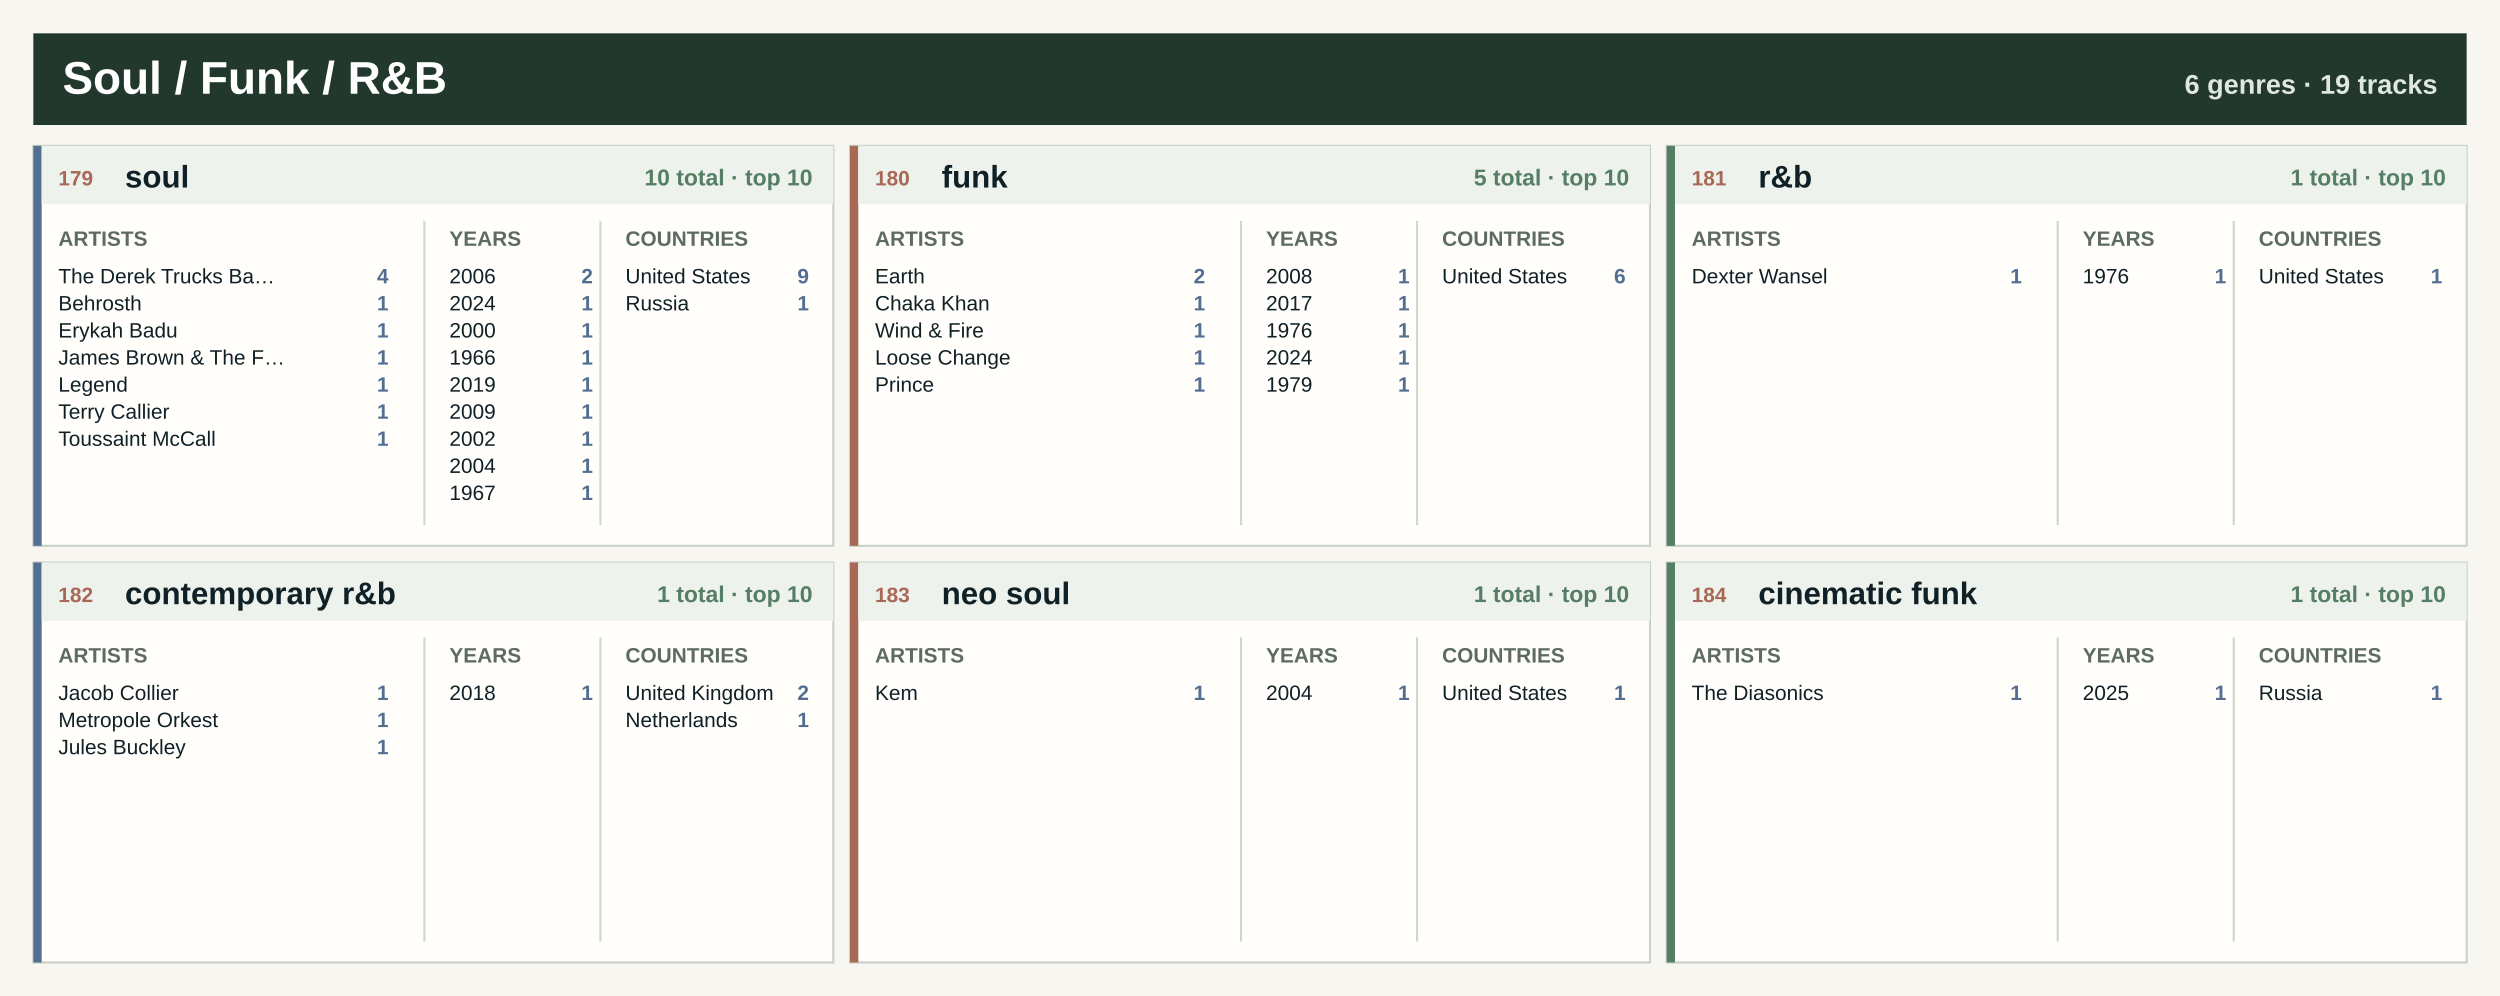
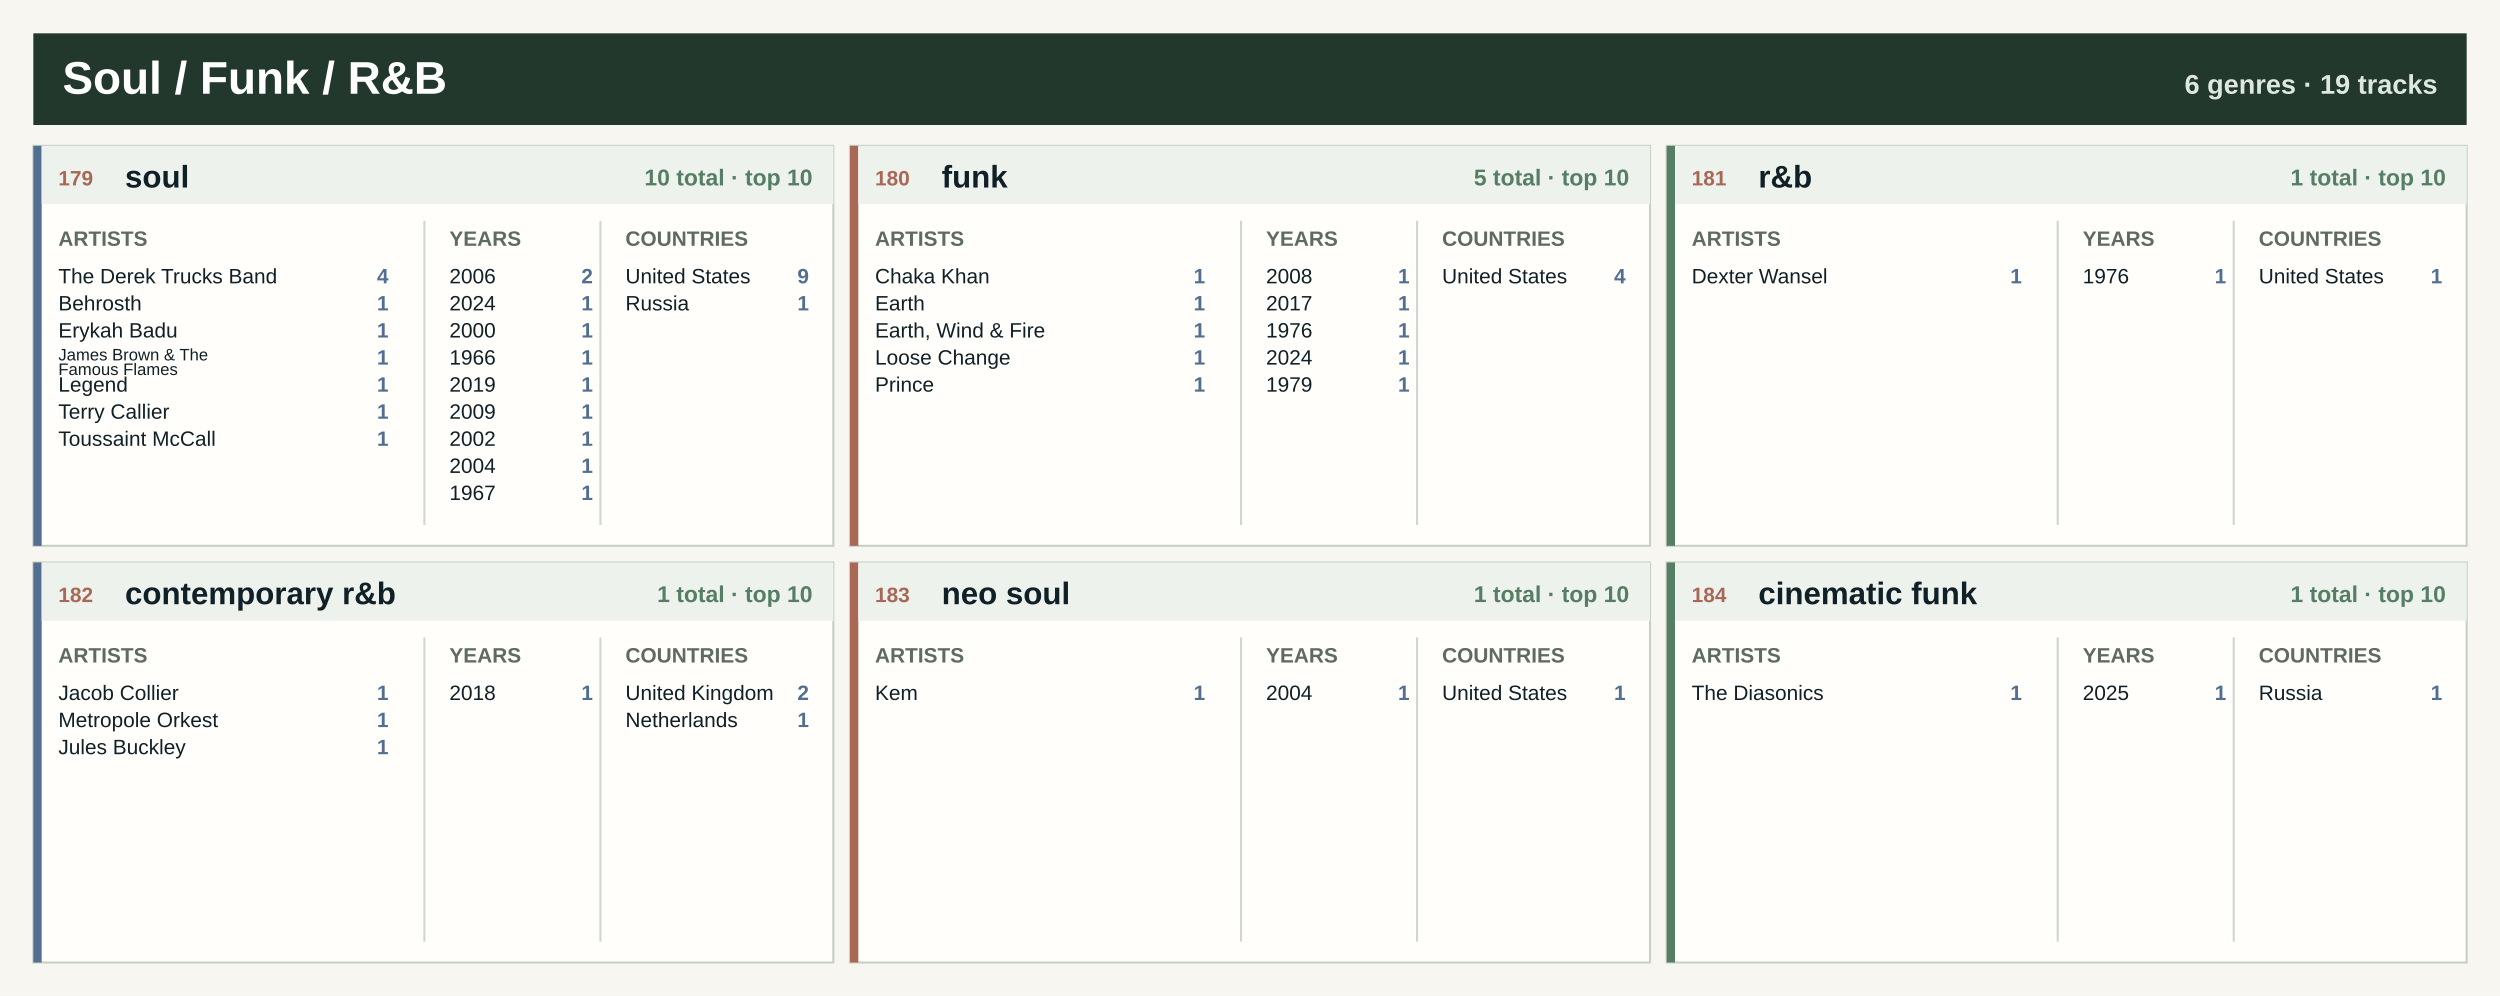
<svg xmlns="http://www.w3.org/2000/svg" width="1200" height="478" viewBox="0 0 1200 478" role="img" aria-label="Soul / Funk / R&amp;B genre atlas">
  <rect width="1200" height="478" fill="#f7f6f0" />
  <rect x="16" y="16" width="1168" height="44" fill="#22382d" />
  <text x="30.0" y="45.0" font-family="Segoe UI, Arial, sans-serif" font-size="22" font-weight="800" fill="#ffffff" text-anchor="start">Soul / Funk / R&amp;B</text>
  <text x="1170.0" y="45.0" font-family="Segoe UI, Arial, sans-serif" font-size="13" font-weight="800" fill="#dfe8df" text-anchor="end">6 genres · 19 tracks</text>
  <rect x="16.0" y="70.0" width="384.0" height="192" fill="#fffefa" stroke="#c7d0c7" />
  <rect x="16.0" y="70.0" width="4" height="192" fill="#526f92" />
  <rect x="20.0" y="70.0" width="380.0" height="28" fill="#edf2ed" />
  <text x="28.0" y="89.0" font-family="Segoe UI, Arial, sans-serif" font-size="10" font-weight="800" fill="#a96855" text-anchor="start">179</text>
  <text x="60.0" y="90.0" font-family="Segoe UI, Arial, sans-serif" font-size="15" font-weight="800" fill="#102027" text-anchor="start">soul</text>
  <text x="390.0" y="89.0" font-family="Segoe UI, Arial, sans-serif" font-size="11" font-weight="800" fill="#557e64" text-anchor="end">10 total · top 10</text>
  <text x="28.0" y="118.0" font-family="Segoe UI, Arial, sans-serif" font-size="10" font-weight="800" fill="#5d6b62" text-anchor="start">ARTISTS</text>
  <text x="215.7" y="118.0" font-family="Segoe UI, Arial, sans-serif" font-size="10" font-weight="800" fill="#5d6b62" text-anchor="start">YEARS</text>
  <text x="300.2" y="118.0" font-family="Segoe UI, Arial, sans-serif" font-size="10" font-weight="800" fill="#5d6b62" text-anchor="start">COUNTRIES</text>
  <line x1="203.7" y1="106" x2="203.7" y2="252" stroke="#cfd6ce" />
  <line x1="288.2" y1="106" x2="288.2" y2="252" stroke="#cfd6ce" />
-   <text x="28.0" y="136.0" font-family="Segoe UI, Arial, sans-serif" font-size="10" font-weight="400" fill="#102027" text-anchor="start">The Derek Trucks Ba…</text>
+   <text x="28.0" y="136.0" font-family="Segoe UI, Arial, sans-serif" font-size="10" font-weight="400" fill="#102027" text-anchor="start">The Derek Trucks Band</text>
  <text x="186.5" y="136.0" font-family="Segoe UI, Arial, sans-serif" font-size="10" font-weight="800" fill="#526f92" text-anchor="end">4</text>
  <text x="28.0" y="149.0" font-family="Segoe UI, Arial, sans-serif" font-size="10" font-weight="400" fill="#102027" text-anchor="start">Behrosth</text>
  <text x="186.5" y="149.0" font-family="Segoe UI, Arial, sans-serif" font-size="10" font-weight="800" fill="#526f92" text-anchor="end">1</text>
  <text x="28.0" y="162.0" font-family="Segoe UI, Arial, sans-serif" font-size="10" font-weight="400" fill="#102027" text-anchor="start">Erykah Badu</text>
  <text x="186.5" y="162.0" font-family="Segoe UI, Arial, sans-serif" font-size="10" font-weight="800" fill="#526f92" text-anchor="end">1</text>
-   <text x="28.0" y="175.0" font-family="Segoe UI, Arial, sans-serif" font-size="10" font-weight="400" fill="#102027" text-anchor="start">James Brown &amp; The F…</text>
+   <text x="28.0" y="173.0" font-family="Segoe UI, Arial, sans-serif" font-size="8" font-weight="400" fill="#102027" text-anchor="start">James Brown &amp; The</text>
+   <text x="28.0" y="180.0" font-family="Segoe UI, Arial, sans-serif" font-size="8" font-weight="400" fill="#102027" text-anchor="start">Famous Flames</text>
  <text x="186.5" y="175.0" font-family="Segoe UI, Arial, sans-serif" font-size="10" font-weight="800" fill="#526f92" text-anchor="end">1</text>
  <text x="28.0" y="188.0" font-family="Segoe UI, Arial, sans-serif" font-size="10" font-weight="400" fill="#102027" text-anchor="start">Legend</text>
  <text x="186.5" y="188.0" font-family="Segoe UI, Arial, sans-serif" font-size="10" font-weight="800" fill="#526f92" text-anchor="end">1</text>
  <text x="28.0" y="201.0" font-family="Segoe UI, Arial, sans-serif" font-size="10" font-weight="400" fill="#102027" text-anchor="start">Terry Callier</text>
  <text x="186.5" y="201.0" font-family="Segoe UI, Arial, sans-serif" font-size="10" font-weight="800" fill="#526f92" text-anchor="end">1</text>
  <text x="28.0" y="214.0" font-family="Segoe UI, Arial, sans-serif" font-size="10" font-weight="400" fill="#102027" text-anchor="start">Toussaint McCall</text>
  <text x="186.5" y="214.0" font-family="Segoe UI, Arial, sans-serif" font-size="10" font-weight="800" fill="#526f92" text-anchor="end">1</text>
  <text x="215.7" y="136.0" font-family="Segoe UI, Arial, sans-serif" font-size="10" font-weight="400" fill="#102027" text-anchor="start">2006</text>
  <text x="284.6" y="136.0" font-family="Segoe UI, Arial, sans-serif" font-size="10" font-weight="800" fill="#526f92" text-anchor="end">2</text>
  <text x="215.7" y="149.0" font-family="Segoe UI, Arial, sans-serif" font-size="10" font-weight="400" fill="#102027" text-anchor="start">2024</text>
  <text x="284.6" y="149.0" font-family="Segoe UI, Arial, sans-serif" font-size="10" font-weight="800" fill="#526f92" text-anchor="end">1</text>
  <text x="215.7" y="162.0" font-family="Segoe UI, Arial, sans-serif" font-size="10" font-weight="400" fill="#102027" text-anchor="start">2000</text>
  <text x="284.6" y="162.0" font-family="Segoe UI, Arial, sans-serif" font-size="10" font-weight="800" fill="#526f92" text-anchor="end">1</text>
  <text x="215.7" y="175.0" font-family="Segoe UI, Arial, sans-serif" font-size="10" font-weight="400" fill="#102027" text-anchor="start">1966</text>
  <text x="284.6" y="175.0" font-family="Segoe UI, Arial, sans-serif" font-size="10" font-weight="800" fill="#526f92" text-anchor="end">1</text>
  <text x="215.7" y="188.0" font-family="Segoe UI, Arial, sans-serif" font-size="10" font-weight="400" fill="#102027" text-anchor="start">2019</text>
  <text x="284.6" y="188.0" font-family="Segoe UI, Arial, sans-serif" font-size="10" font-weight="800" fill="#526f92" text-anchor="end">1</text>
  <text x="215.7" y="201.0" font-family="Segoe UI, Arial, sans-serif" font-size="10" font-weight="400" fill="#102027" text-anchor="start">2009</text>
  <text x="284.6" y="201.0" font-family="Segoe UI, Arial, sans-serif" font-size="10" font-weight="800" fill="#526f92" text-anchor="end">1</text>
  <text x="215.7" y="214.0" font-family="Segoe UI, Arial, sans-serif" font-size="10" font-weight="400" fill="#102027" text-anchor="start">2002</text>
  <text x="284.6" y="214.0" font-family="Segoe UI, Arial, sans-serif" font-size="10" font-weight="800" fill="#526f92" text-anchor="end">1</text>
  <text x="215.7" y="227.0" font-family="Segoe UI, Arial, sans-serif" font-size="10" font-weight="400" fill="#102027" text-anchor="start">2004</text>
  <text x="284.6" y="227.0" font-family="Segoe UI, Arial, sans-serif" font-size="10" font-weight="800" fill="#526f92" text-anchor="end">1</text>
  <text x="215.7" y="240.0" font-family="Segoe UI, Arial, sans-serif" font-size="10" font-weight="400" fill="#102027" text-anchor="start">1967</text>
  <text x="284.6" y="240.0" font-family="Segoe UI, Arial, sans-serif" font-size="10" font-weight="800" fill="#526f92" text-anchor="end">1</text>
  <text x="300.2" y="136.0" font-family="Segoe UI, Arial, sans-serif" font-size="10" font-weight="400" fill="#102027" text-anchor="start">United States</text>
  <text x="388.3" y="136.0" font-family="Segoe UI, Arial, sans-serif" font-size="10" font-weight="800" fill="#526f92" text-anchor="end">9</text>
  <text x="300.2" y="149.0" font-family="Segoe UI, Arial, sans-serif" font-size="10" font-weight="400" fill="#102027" text-anchor="start">Russia</text>
  <text x="388.3" y="149.0" font-family="Segoe UI, Arial, sans-serif" font-size="10" font-weight="800" fill="#526f92" text-anchor="end">1</text>
  <rect x="408.0" y="70.0" width="384.0" height="192" fill="#fffefa" stroke="#c7d0c7" />
  <rect x="408.0" y="70.0" width="4" height="192" fill="#a96855" />
  <rect x="412.0" y="70.0" width="380.0" height="28" fill="#edf2ed" />
  <text x="420.0" y="89.0" font-family="Segoe UI, Arial, sans-serif" font-size="10" font-weight="800" fill="#a96855" text-anchor="start">180</text>
  <text x="452.0" y="90.0" font-family="Segoe UI, Arial, sans-serif" font-size="15" font-weight="800" fill="#102027" text-anchor="start">funk</text>
  <text x="782.0" y="89.0" font-family="Segoe UI, Arial, sans-serif" font-size="11" font-weight="800" fill="#557e64" text-anchor="end">5 total · top 10</text>
  <text x="420.0" y="118.0" font-family="Segoe UI, Arial, sans-serif" font-size="10" font-weight="800" fill="#5d6b62" text-anchor="start">ARTISTS</text>
  <text x="607.7" y="118.0" font-family="Segoe UI, Arial, sans-serif" font-size="10" font-weight="800" fill="#5d6b62" text-anchor="start">YEARS</text>
  <text x="692.2" y="118.0" font-family="Segoe UI, Arial, sans-serif" font-size="10" font-weight="800" fill="#5d6b62" text-anchor="start">COUNTRIES</text>
  <line x1="595.7" y1="106" x2="595.7" y2="252" stroke="#cfd6ce" />
  <line x1="680.2" y1="106" x2="680.2" y2="252" stroke="#cfd6ce" />
-   <text x="420.0" y="136.0" font-family="Segoe UI, Arial, sans-serif" font-size="10" font-weight="400" fill="#102027" text-anchor="start">Earth</text>
-   <text x="578.5" y="136.0" font-family="Segoe UI, Arial, sans-serif" font-size="10" font-weight="800" fill="#526f92" text-anchor="end">2</text>
-   <text x="420.0" y="149.0" font-family="Segoe UI, Arial, sans-serif" font-size="10" font-weight="400" fill="#102027" text-anchor="start">Chaka Khan</text>
+   <text x="420.0" y="136.0" font-family="Segoe UI, Arial, sans-serif" font-size="10" font-weight="400" fill="#102027" text-anchor="start">Chaka Khan</text>
+   <text x="578.5" y="136.0" font-family="Segoe UI, Arial, sans-serif" font-size="10" font-weight="800" fill="#526f92" text-anchor="end">1</text>
+   <text x="420.0" y="149.0" font-family="Segoe UI, Arial, sans-serif" font-size="10" font-weight="400" fill="#102027" text-anchor="start">Earth</text>
  <text x="578.5" y="149.0" font-family="Segoe UI, Arial, sans-serif" font-size="10" font-weight="800" fill="#526f92" text-anchor="end">1</text>
-   <text x="420.0" y="162.0" font-family="Segoe UI, Arial, sans-serif" font-size="10" font-weight="400" fill="#102027" text-anchor="start">Wind &amp; Fire</text>
+   <text x="420.0" y="162.0" font-family="Segoe UI, Arial, sans-serif" font-size="10" font-weight="400" fill="#102027" text-anchor="start">Earth, Wind &amp; Fire</text>
  <text x="578.5" y="162.0" font-family="Segoe UI, Arial, sans-serif" font-size="10" font-weight="800" fill="#526f92" text-anchor="end">1</text>
  <text x="420.0" y="175.0" font-family="Segoe UI, Arial, sans-serif" font-size="10" font-weight="400" fill="#102027" text-anchor="start">Loose Change</text>
  <text x="578.5" y="175.0" font-family="Segoe UI, Arial, sans-serif" font-size="10" font-weight="800" fill="#526f92" text-anchor="end">1</text>
  <text x="420.0" y="188.0" font-family="Segoe UI, Arial, sans-serif" font-size="10" font-weight="400" fill="#102027" text-anchor="start">Prince</text>
  <text x="578.5" y="188.0" font-family="Segoe UI, Arial, sans-serif" font-size="10" font-weight="800" fill="#526f92" text-anchor="end">1</text>
  <text x="607.7" y="136.0" font-family="Segoe UI, Arial, sans-serif" font-size="10" font-weight="400" fill="#102027" text-anchor="start">2008</text>
  <text x="676.6" y="136.0" font-family="Segoe UI, Arial, sans-serif" font-size="10" font-weight="800" fill="#526f92" text-anchor="end">1</text>
  <text x="607.7" y="149.0" font-family="Segoe UI, Arial, sans-serif" font-size="10" font-weight="400" fill="#102027" text-anchor="start">2017</text>
  <text x="676.6" y="149.0" font-family="Segoe UI, Arial, sans-serif" font-size="10" font-weight="800" fill="#526f92" text-anchor="end">1</text>
  <text x="607.7" y="162.0" font-family="Segoe UI, Arial, sans-serif" font-size="10" font-weight="400" fill="#102027" text-anchor="start">1976</text>
  <text x="676.6" y="162.0" font-family="Segoe UI, Arial, sans-serif" font-size="10" font-weight="800" fill="#526f92" text-anchor="end">1</text>
  <text x="607.7" y="175.0" font-family="Segoe UI, Arial, sans-serif" font-size="10" font-weight="400" fill="#102027" text-anchor="start">2024</text>
  <text x="676.6" y="175.0" font-family="Segoe UI, Arial, sans-serif" font-size="10" font-weight="800" fill="#526f92" text-anchor="end">1</text>
  <text x="607.7" y="188.0" font-family="Segoe UI, Arial, sans-serif" font-size="10" font-weight="400" fill="#102027" text-anchor="start">1979</text>
  <text x="676.6" y="188.0" font-family="Segoe UI, Arial, sans-serif" font-size="10" font-weight="800" fill="#526f92" text-anchor="end">1</text>
  <text x="692.2" y="136.0" font-family="Segoe UI, Arial, sans-serif" font-size="10" font-weight="400" fill="#102027" text-anchor="start">United States</text>
-   <text x="780.3" y="136.0" font-family="Segoe UI, Arial, sans-serif" font-size="10" font-weight="800" fill="#526f92" text-anchor="end">6</text>
+   <text x="780.3" y="136.0" font-family="Segoe UI, Arial, sans-serif" font-size="10" font-weight="800" fill="#526f92" text-anchor="end">4</text>
  <rect x="800.0" y="70.0" width="384.0" height="192" fill="#fffefa" stroke="#c7d0c7" />
  <rect x="800.0" y="70.0" width="4" height="192" fill="#557e64" />
  <rect x="804.0" y="70.0" width="380.0" height="28" fill="#edf2ed" />
  <text x="812.0" y="89.0" font-family="Segoe UI, Arial, sans-serif" font-size="10" font-weight="800" fill="#a96855" text-anchor="start">181</text>
  <text x="844.0" y="90.0" font-family="Segoe UI, Arial, sans-serif" font-size="15" font-weight="800" fill="#102027" text-anchor="start">r&amp;b</text>
  <text x="1174.0" y="89.0" font-family="Segoe UI, Arial, sans-serif" font-size="11" font-weight="800" fill="#557e64" text-anchor="end">1 total · top 10</text>
  <text x="812.0" y="118.0" font-family="Segoe UI, Arial, sans-serif" font-size="10" font-weight="800" fill="#5d6b62" text-anchor="start">ARTISTS</text>
  <text x="999.7" y="118.0" font-family="Segoe UI, Arial, sans-serif" font-size="10" font-weight="800" fill="#5d6b62" text-anchor="start">YEARS</text>
  <text x="1084.2" y="118.0" font-family="Segoe UI, Arial, sans-serif" font-size="10" font-weight="800" fill="#5d6b62" text-anchor="start">COUNTRIES</text>
  <line x1="987.7" y1="106" x2="987.7" y2="252" stroke="#cfd6ce" />
  <line x1="1072.2" y1="106" x2="1072.2" y2="252" stroke="#cfd6ce" />
  <text x="812.0" y="136.0" font-family="Segoe UI, Arial, sans-serif" font-size="10" font-weight="400" fill="#102027" text-anchor="start">Dexter Wansel</text>
  <text x="970.5" y="136.0" font-family="Segoe UI, Arial, sans-serif" font-size="10" font-weight="800" fill="#526f92" text-anchor="end">1</text>
  <text x="999.7" y="136.0" font-family="Segoe UI, Arial, sans-serif" font-size="10" font-weight="400" fill="#102027" text-anchor="start">1976</text>
  <text x="1068.6" y="136.0" font-family="Segoe UI, Arial, sans-serif" font-size="10" font-weight="800" fill="#526f92" text-anchor="end">1</text>
  <text x="1084.2" y="136.0" font-family="Segoe UI, Arial, sans-serif" font-size="10" font-weight="400" fill="#102027" text-anchor="start">United States</text>
  <text x="1172.3" y="136.0" font-family="Segoe UI, Arial, sans-serif" font-size="10" font-weight="800" fill="#526f92" text-anchor="end">1</text>
  <rect x="16.0" y="270.0" width="384.0" height="192" fill="#fffefa" stroke="#c7d0c7" />
  <rect x="16.0" y="270.0" width="4" height="192" fill="#526f92" />
  <rect x="20.0" y="270.0" width="380.0" height="28" fill="#edf2ed" />
  <text x="28.0" y="289.0" font-family="Segoe UI, Arial, sans-serif" font-size="10" font-weight="800" fill="#a96855" text-anchor="start">182</text>
  <text x="60.0" y="290.0" font-family="Segoe UI, Arial, sans-serif" font-size="15" font-weight="800" fill="#102027" text-anchor="start">contemporary r&amp;b</text>
  <text x="390.0" y="289.0" font-family="Segoe UI, Arial, sans-serif" font-size="11" font-weight="800" fill="#557e64" text-anchor="end">1 total · top 10</text>
  <text x="28.0" y="318.0" font-family="Segoe UI, Arial, sans-serif" font-size="10" font-weight="800" fill="#5d6b62" text-anchor="start">ARTISTS</text>
  <text x="215.7" y="318.0" font-family="Segoe UI, Arial, sans-serif" font-size="10" font-weight="800" fill="#5d6b62" text-anchor="start">YEARS</text>
  <text x="300.2" y="318.0" font-family="Segoe UI, Arial, sans-serif" font-size="10" font-weight="800" fill="#5d6b62" text-anchor="start">COUNTRIES</text>
  <line x1="203.7" y1="306" x2="203.7" y2="452" stroke="#cfd6ce" />
  <line x1="288.2" y1="306" x2="288.2" y2="452" stroke="#cfd6ce" />
  <text x="28.0" y="336.0" font-family="Segoe UI, Arial, sans-serif" font-size="10" font-weight="400" fill="#102027" text-anchor="start">Jacob Collier</text>
  <text x="186.5" y="336.0" font-family="Segoe UI, Arial, sans-serif" font-size="10" font-weight="800" fill="#526f92" text-anchor="end">1</text>
  <text x="28.0" y="349.0" font-family="Segoe UI, Arial, sans-serif" font-size="10" font-weight="400" fill="#102027" text-anchor="start">Metropole Orkest</text>
  <text x="186.5" y="349.0" font-family="Segoe UI, Arial, sans-serif" font-size="10" font-weight="800" fill="#526f92" text-anchor="end">1</text>
  <text x="28.0" y="362.0" font-family="Segoe UI, Arial, sans-serif" font-size="10" font-weight="400" fill="#102027" text-anchor="start">Jules Buckley</text>
  <text x="186.5" y="362.0" font-family="Segoe UI, Arial, sans-serif" font-size="10" font-weight="800" fill="#526f92" text-anchor="end">1</text>
  <text x="215.7" y="336.0" font-family="Segoe UI, Arial, sans-serif" font-size="10" font-weight="400" fill="#102027" text-anchor="start">2018</text>
  <text x="284.6" y="336.0" font-family="Segoe UI, Arial, sans-serif" font-size="10" font-weight="800" fill="#526f92" text-anchor="end">1</text>
  <text x="300.2" y="336.0" font-family="Segoe UI, Arial, sans-serif" font-size="10" font-weight="400" fill="#102027" text-anchor="start">United Kingdom</text>
  <text x="388.3" y="336.0" font-family="Segoe UI, Arial, sans-serif" font-size="10" font-weight="800" fill="#526f92" text-anchor="end">2</text>
  <text x="300.2" y="349.0" font-family="Segoe UI, Arial, sans-serif" font-size="10" font-weight="400" fill="#102027" text-anchor="start">Netherlands</text>
  <text x="388.3" y="349.0" font-family="Segoe UI, Arial, sans-serif" font-size="10" font-weight="800" fill="#526f92" text-anchor="end">1</text>
  <rect x="408.0" y="270.0" width="384.0" height="192" fill="#fffefa" stroke="#c7d0c7" />
  <rect x="408.0" y="270.0" width="4" height="192" fill="#a96855" />
  <rect x="412.0" y="270.0" width="380.0" height="28" fill="#edf2ed" />
  <text x="420.0" y="289.0" font-family="Segoe UI, Arial, sans-serif" font-size="10" font-weight="800" fill="#a96855" text-anchor="start">183</text>
  <text x="452.0" y="290.0" font-family="Segoe UI, Arial, sans-serif" font-size="15" font-weight="800" fill="#102027" text-anchor="start">neo soul</text>
  <text x="782.0" y="289.0" font-family="Segoe UI, Arial, sans-serif" font-size="11" font-weight="800" fill="#557e64" text-anchor="end">1 total · top 10</text>
  <text x="420.0" y="318.0" font-family="Segoe UI, Arial, sans-serif" font-size="10" font-weight="800" fill="#5d6b62" text-anchor="start">ARTISTS</text>
  <text x="607.7" y="318.0" font-family="Segoe UI, Arial, sans-serif" font-size="10" font-weight="800" fill="#5d6b62" text-anchor="start">YEARS</text>
  <text x="692.2" y="318.0" font-family="Segoe UI, Arial, sans-serif" font-size="10" font-weight="800" fill="#5d6b62" text-anchor="start">COUNTRIES</text>
  <line x1="595.7" y1="306" x2="595.7" y2="452" stroke="#cfd6ce" />
  <line x1="680.2" y1="306" x2="680.2" y2="452" stroke="#cfd6ce" />
  <text x="420.0" y="336.0" font-family="Segoe UI, Arial, sans-serif" font-size="10" font-weight="400" fill="#102027" text-anchor="start">Kem</text>
  <text x="578.5" y="336.0" font-family="Segoe UI, Arial, sans-serif" font-size="10" font-weight="800" fill="#526f92" text-anchor="end">1</text>
  <text x="607.7" y="336.0" font-family="Segoe UI, Arial, sans-serif" font-size="10" font-weight="400" fill="#102027" text-anchor="start">2004</text>
  <text x="676.6" y="336.0" font-family="Segoe UI, Arial, sans-serif" font-size="10" font-weight="800" fill="#526f92" text-anchor="end">1</text>
  <text x="692.2" y="336.0" font-family="Segoe UI, Arial, sans-serif" font-size="10" font-weight="400" fill="#102027" text-anchor="start">United States</text>
  <text x="780.3" y="336.0" font-family="Segoe UI, Arial, sans-serif" font-size="10" font-weight="800" fill="#526f92" text-anchor="end">1</text>
  <rect x="800.0" y="270.0" width="384.0" height="192" fill="#fffefa" stroke="#c7d0c7" />
  <rect x="800.0" y="270.0" width="4" height="192" fill="#557e64" />
  <rect x="804.0" y="270.0" width="380.0" height="28" fill="#edf2ed" />
  <text x="812.0" y="289.0" font-family="Segoe UI, Arial, sans-serif" font-size="10" font-weight="800" fill="#a96855" text-anchor="start">184</text>
  <text x="844.0" y="290.0" font-family="Segoe UI, Arial, sans-serif" font-size="15" font-weight="800" fill="#102027" text-anchor="start">cinematic funk</text>
  <text x="1174.0" y="289.0" font-family="Segoe UI, Arial, sans-serif" font-size="11" font-weight="800" fill="#557e64" text-anchor="end">1 total · top 10</text>
  <text x="812.0" y="318.0" font-family="Segoe UI, Arial, sans-serif" font-size="10" font-weight="800" fill="#5d6b62" text-anchor="start">ARTISTS</text>
  <text x="999.7" y="318.0" font-family="Segoe UI, Arial, sans-serif" font-size="10" font-weight="800" fill="#5d6b62" text-anchor="start">YEARS</text>
  <text x="1084.2" y="318.0" font-family="Segoe UI, Arial, sans-serif" font-size="10" font-weight="800" fill="#5d6b62" text-anchor="start">COUNTRIES</text>
  <line x1="987.7" y1="306" x2="987.7" y2="452" stroke="#cfd6ce" />
  <line x1="1072.2" y1="306" x2="1072.2" y2="452" stroke="#cfd6ce" />
  <text x="812.0" y="336.0" font-family="Segoe UI, Arial, sans-serif" font-size="10" font-weight="400" fill="#102027" text-anchor="start">The Diasonics</text>
  <text x="970.5" y="336.0" font-family="Segoe UI, Arial, sans-serif" font-size="10" font-weight="800" fill="#526f92" text-anchor="end">1</text>
  <text x="999.7" y="336.0" font-family="Segoe UI, Arial, sans-serif" font-size="10" font-weight="400" fill="#102027" text-anchor="start">2025</text>
  <text x="1068.6" y="336.0" font-family="Segoe UI, Arial, sans-serif" font-size="10" font-weight="800" fill="#526f92" text-anchor="end">1</text>
  <text x="1084.2" y="336.0" font-family="Segoe UI, Arial, sans-serif" font-size="10" font-weight="400" fill="#102027" text-anchor="start">Russia</text>
  <text x="1172.3" y="336.0" font-family="Segoe UI, Arial, sans-serif" font-size="10" font-weight="800" fill="#526f92" text-anchor="end">1</text>
</svg>
